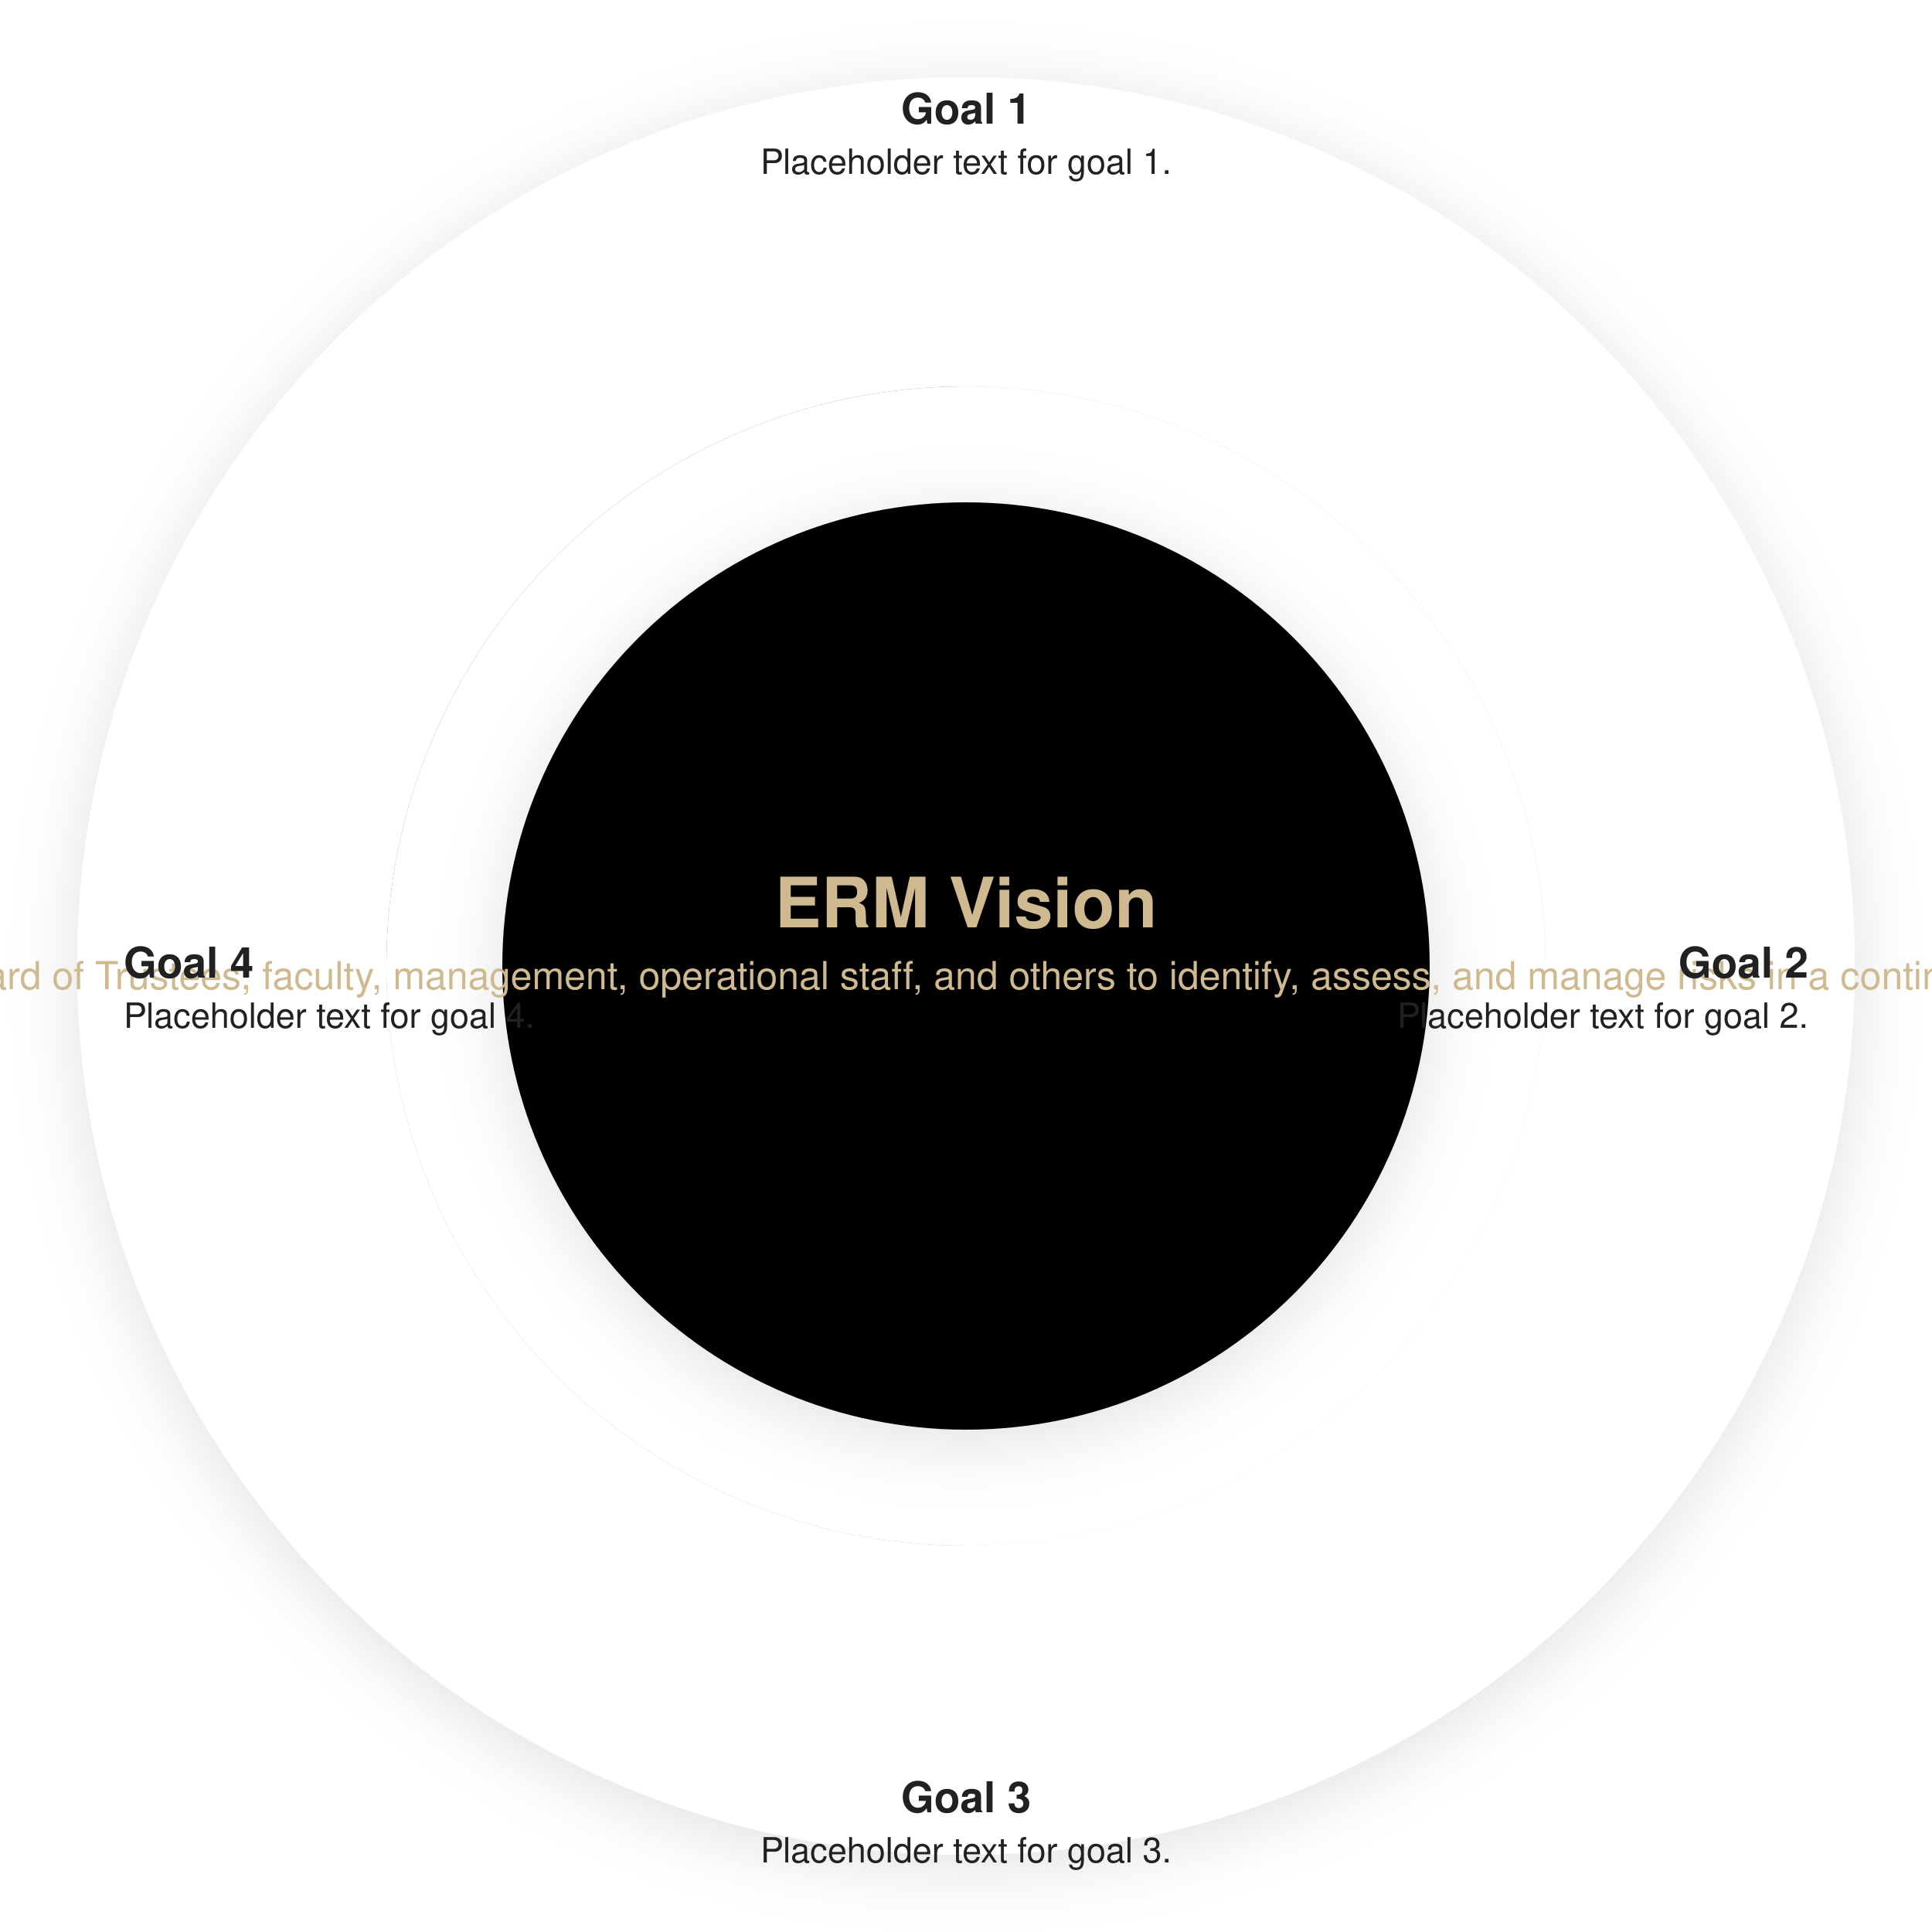
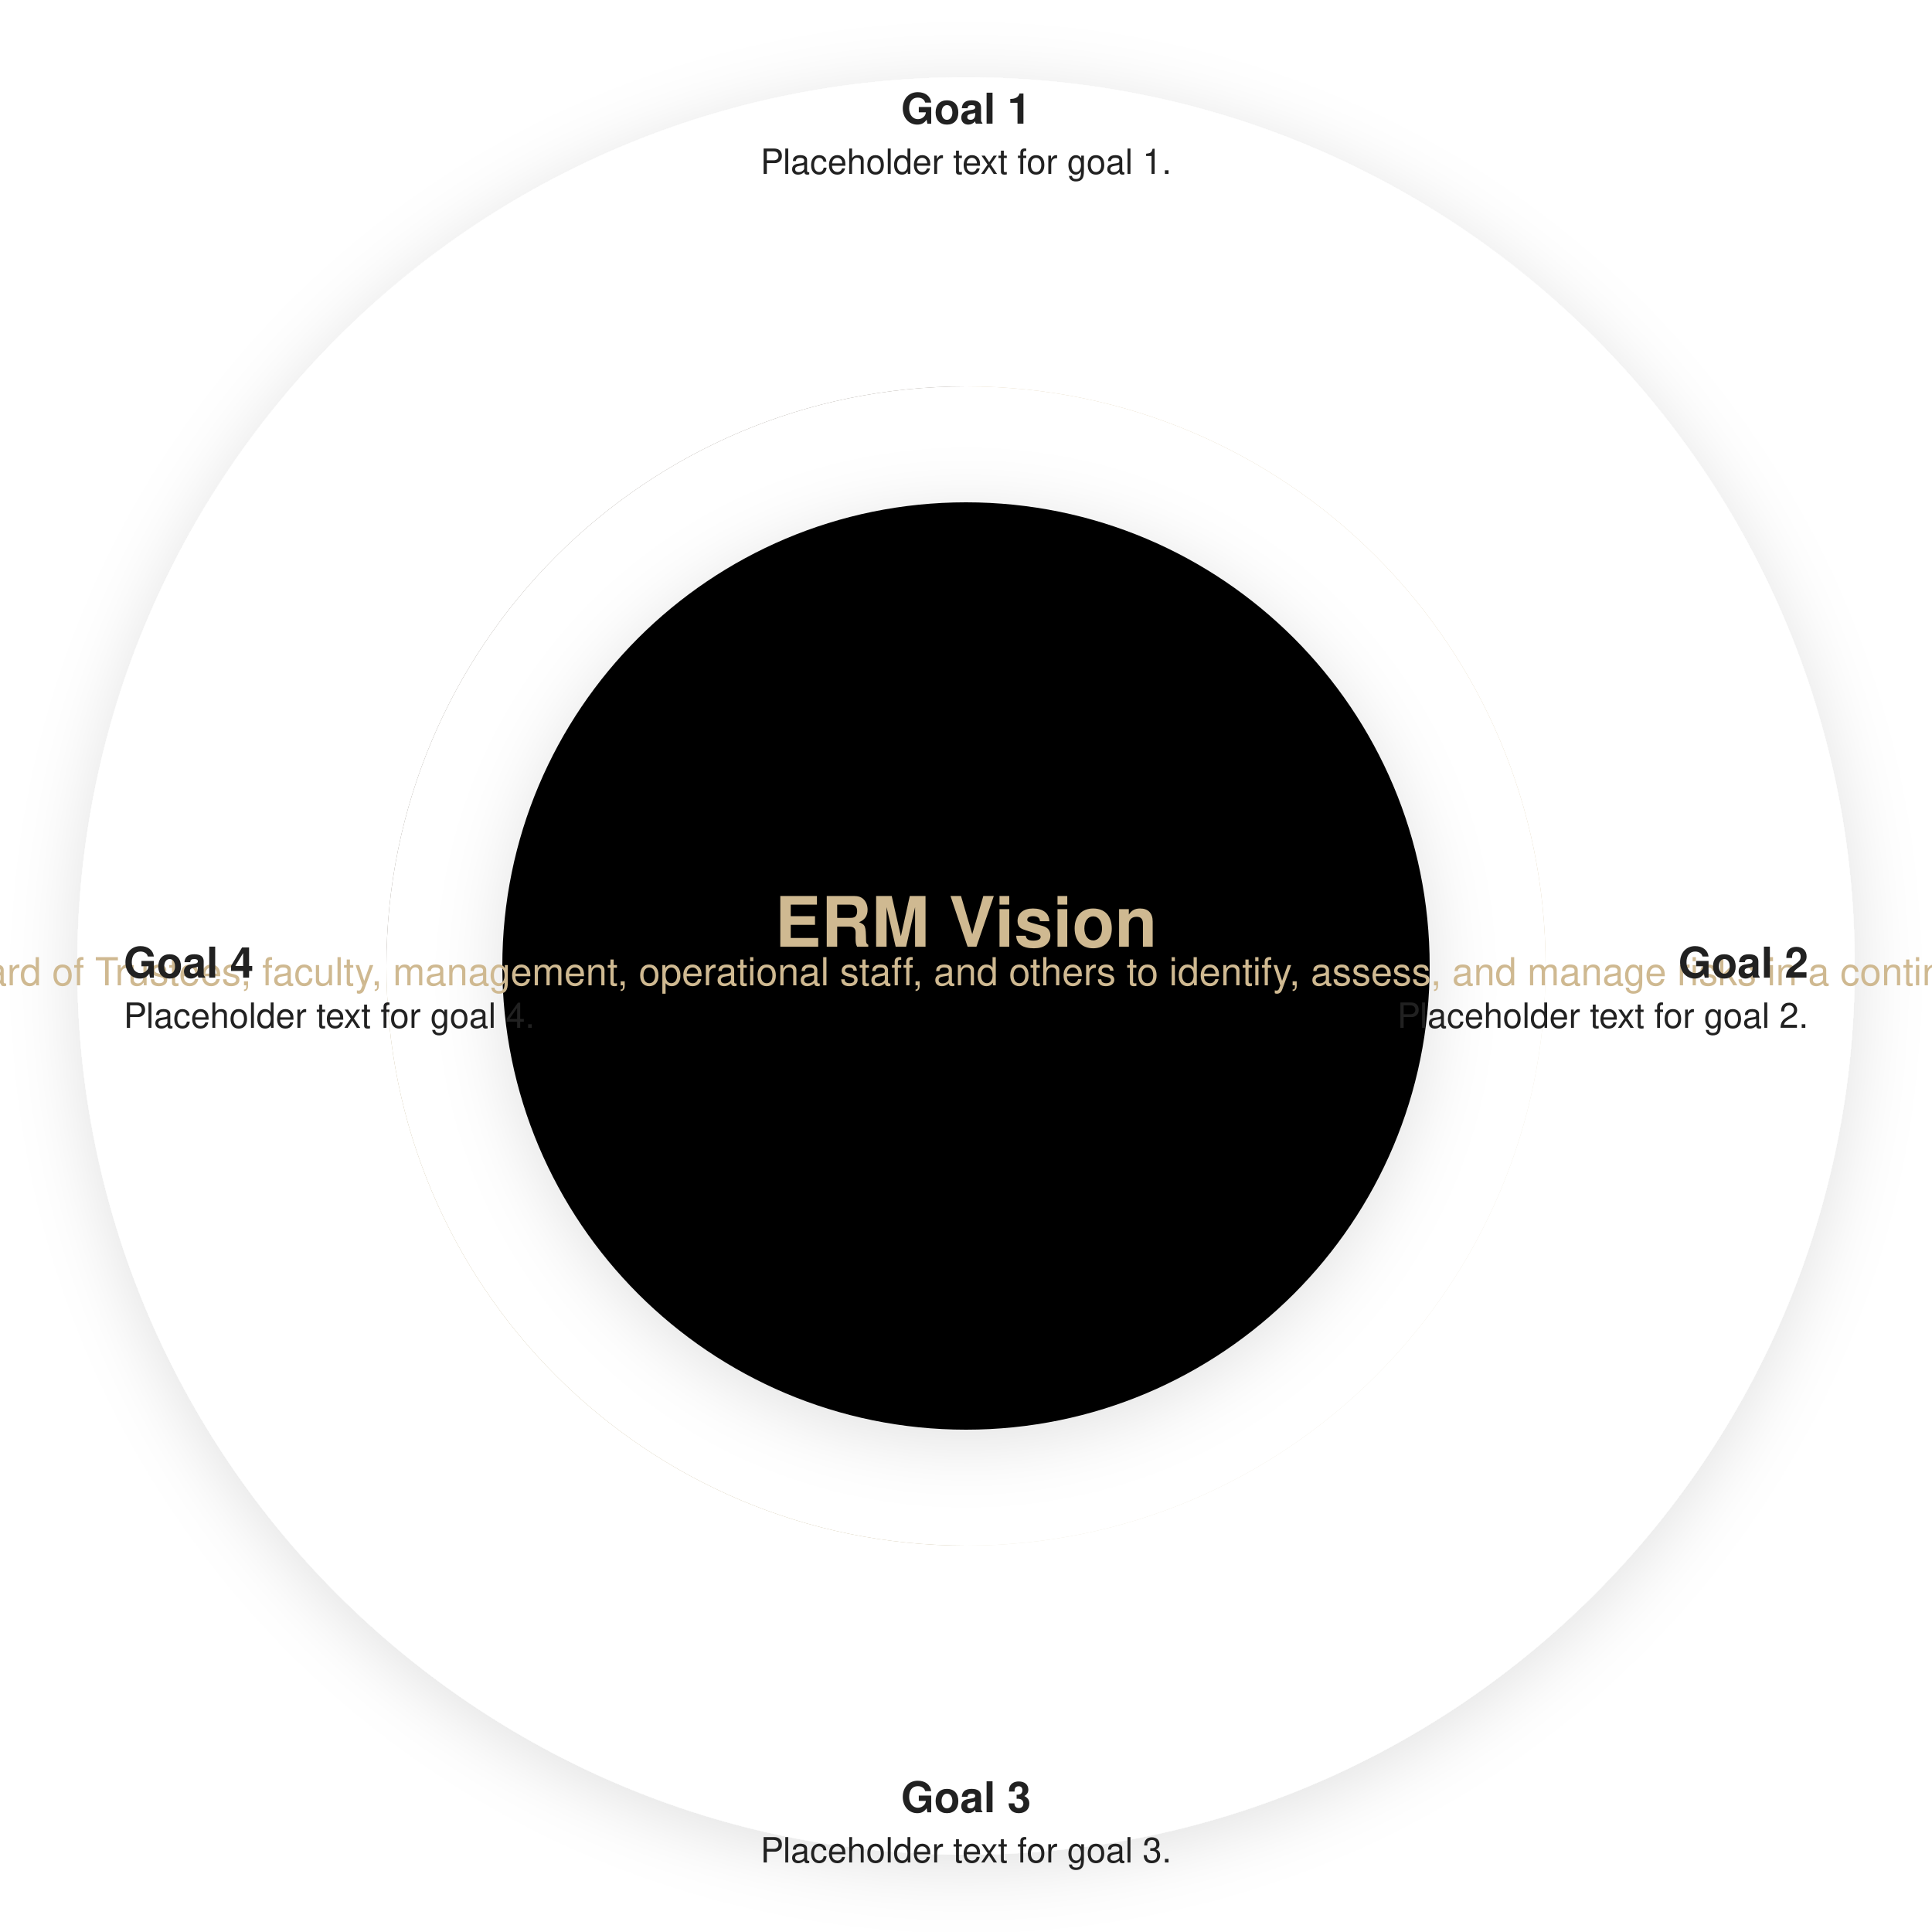
<svg xmlns="http://www.w3.org/2000/svg" viewBox="0 0 1000 1000" role="img" aria-labelledby="title desc">
  <defs>
    <style>
      .text { font-family: 'Acumin Pro', Helvetica, Arial, sans-serif; fill: #212121; }
      .visionTitle { font-weight: 800; font-size: 36px; }
      .visionBody { font-size: 20px; }
      .goalTitle { font-weight: 700; text-transform: uppercase; font-size: 22px; }
      .goalBody { font-size: 18px; }
      .softShadow { filter: drop-shadow(0 6px 18px rgba(0,0,0,0.12)); }
    </style>
    <clipPath id="innerHole">
      <circle cx="500" cy="500" r="300" />
    </clipPath>
  </defs>
  <rect width="100%" height="100%" fill="#ffffff" />
  <g class="softShadow">
    <circle cx="500" cy="500" r="460" fill="#ffffff" />
    <g clip-path="url(#innerHole)">
      <path d="M500,500 L500,40 A460,460 0 0 1 860,500 Z" fill="#D7C49E" />
      <path d="M500,500 L860,500 A460,460 0 0 1 500,960 Z" fill="#E9E2D0" />
      <path d="M500,500 L500,960 A460,460 0 0 1 140,500 Z" fill="#B7A57A" />
      <path d="M500,500 L140,500 A460,460 0 0 1 500,40 Z" fill="#7D7368" />
    </g>
    <circle cx="500" cy="500" r="300" fill="#ffffff" />
  </g>
  <g class="softShadow">
    <circle cx="500" cy="500" r="240" fill="#000000" />
  </g>
  <g class="text" text-anchor="middle">
-     <text x="500" y="480" class="visionTitle" fill="#CFB991">ERM Vision</text>
-     <text x="500" y="512" class="visionBody" fill="#CFB991">Enable all decision makers, including the Board of Trustees, faculty, management, operational staff, and others to identify, assess, and manage risks in a continuously changing and uncertain environment.</text>
+     <text x="500" y="490" class="visionTitle" fill="#CFB991">ERM Vision</text>
+     <text x="500" y="510" class="visionBody" fill="#CFB991">Enable all decision makers, including the Board of Trustees, faculty, management, operational staff, and others to identify, assess, and manage risks in a continuously changing and uncertain environment.</text>
  </g>
  <g class="text">
    <text x="500" y="64" text-anchor="middle" class="goalTitle">Goal 1</text>
    <text x="500" y="90" text-anchor="middle" class="goalBody">Placeholder text for goal 1.</text>
    <text x="936" y="506" text-anchor="end" class="goalTitle">Goal 2</text>
    <text x="936" y="532" text-anchor="end" class="goalBody">Placeholder text for goal 2.</text>
    <text x="500" y="938" text-anchor="middle" class="goalTitle">Goal 3</text>
    <text x="500" y="964" text-anchor="middle" class="goalBody">Placeholder text for goal 3.</text>
    <text x="64" y="506" text-anchor="start" class="goalTitle">Goal 4</text>
    <text x="64" y="532" text-anchor="start" class="goalBody">Placeholder text for goal 4.</text>
  </g>
</svg>
